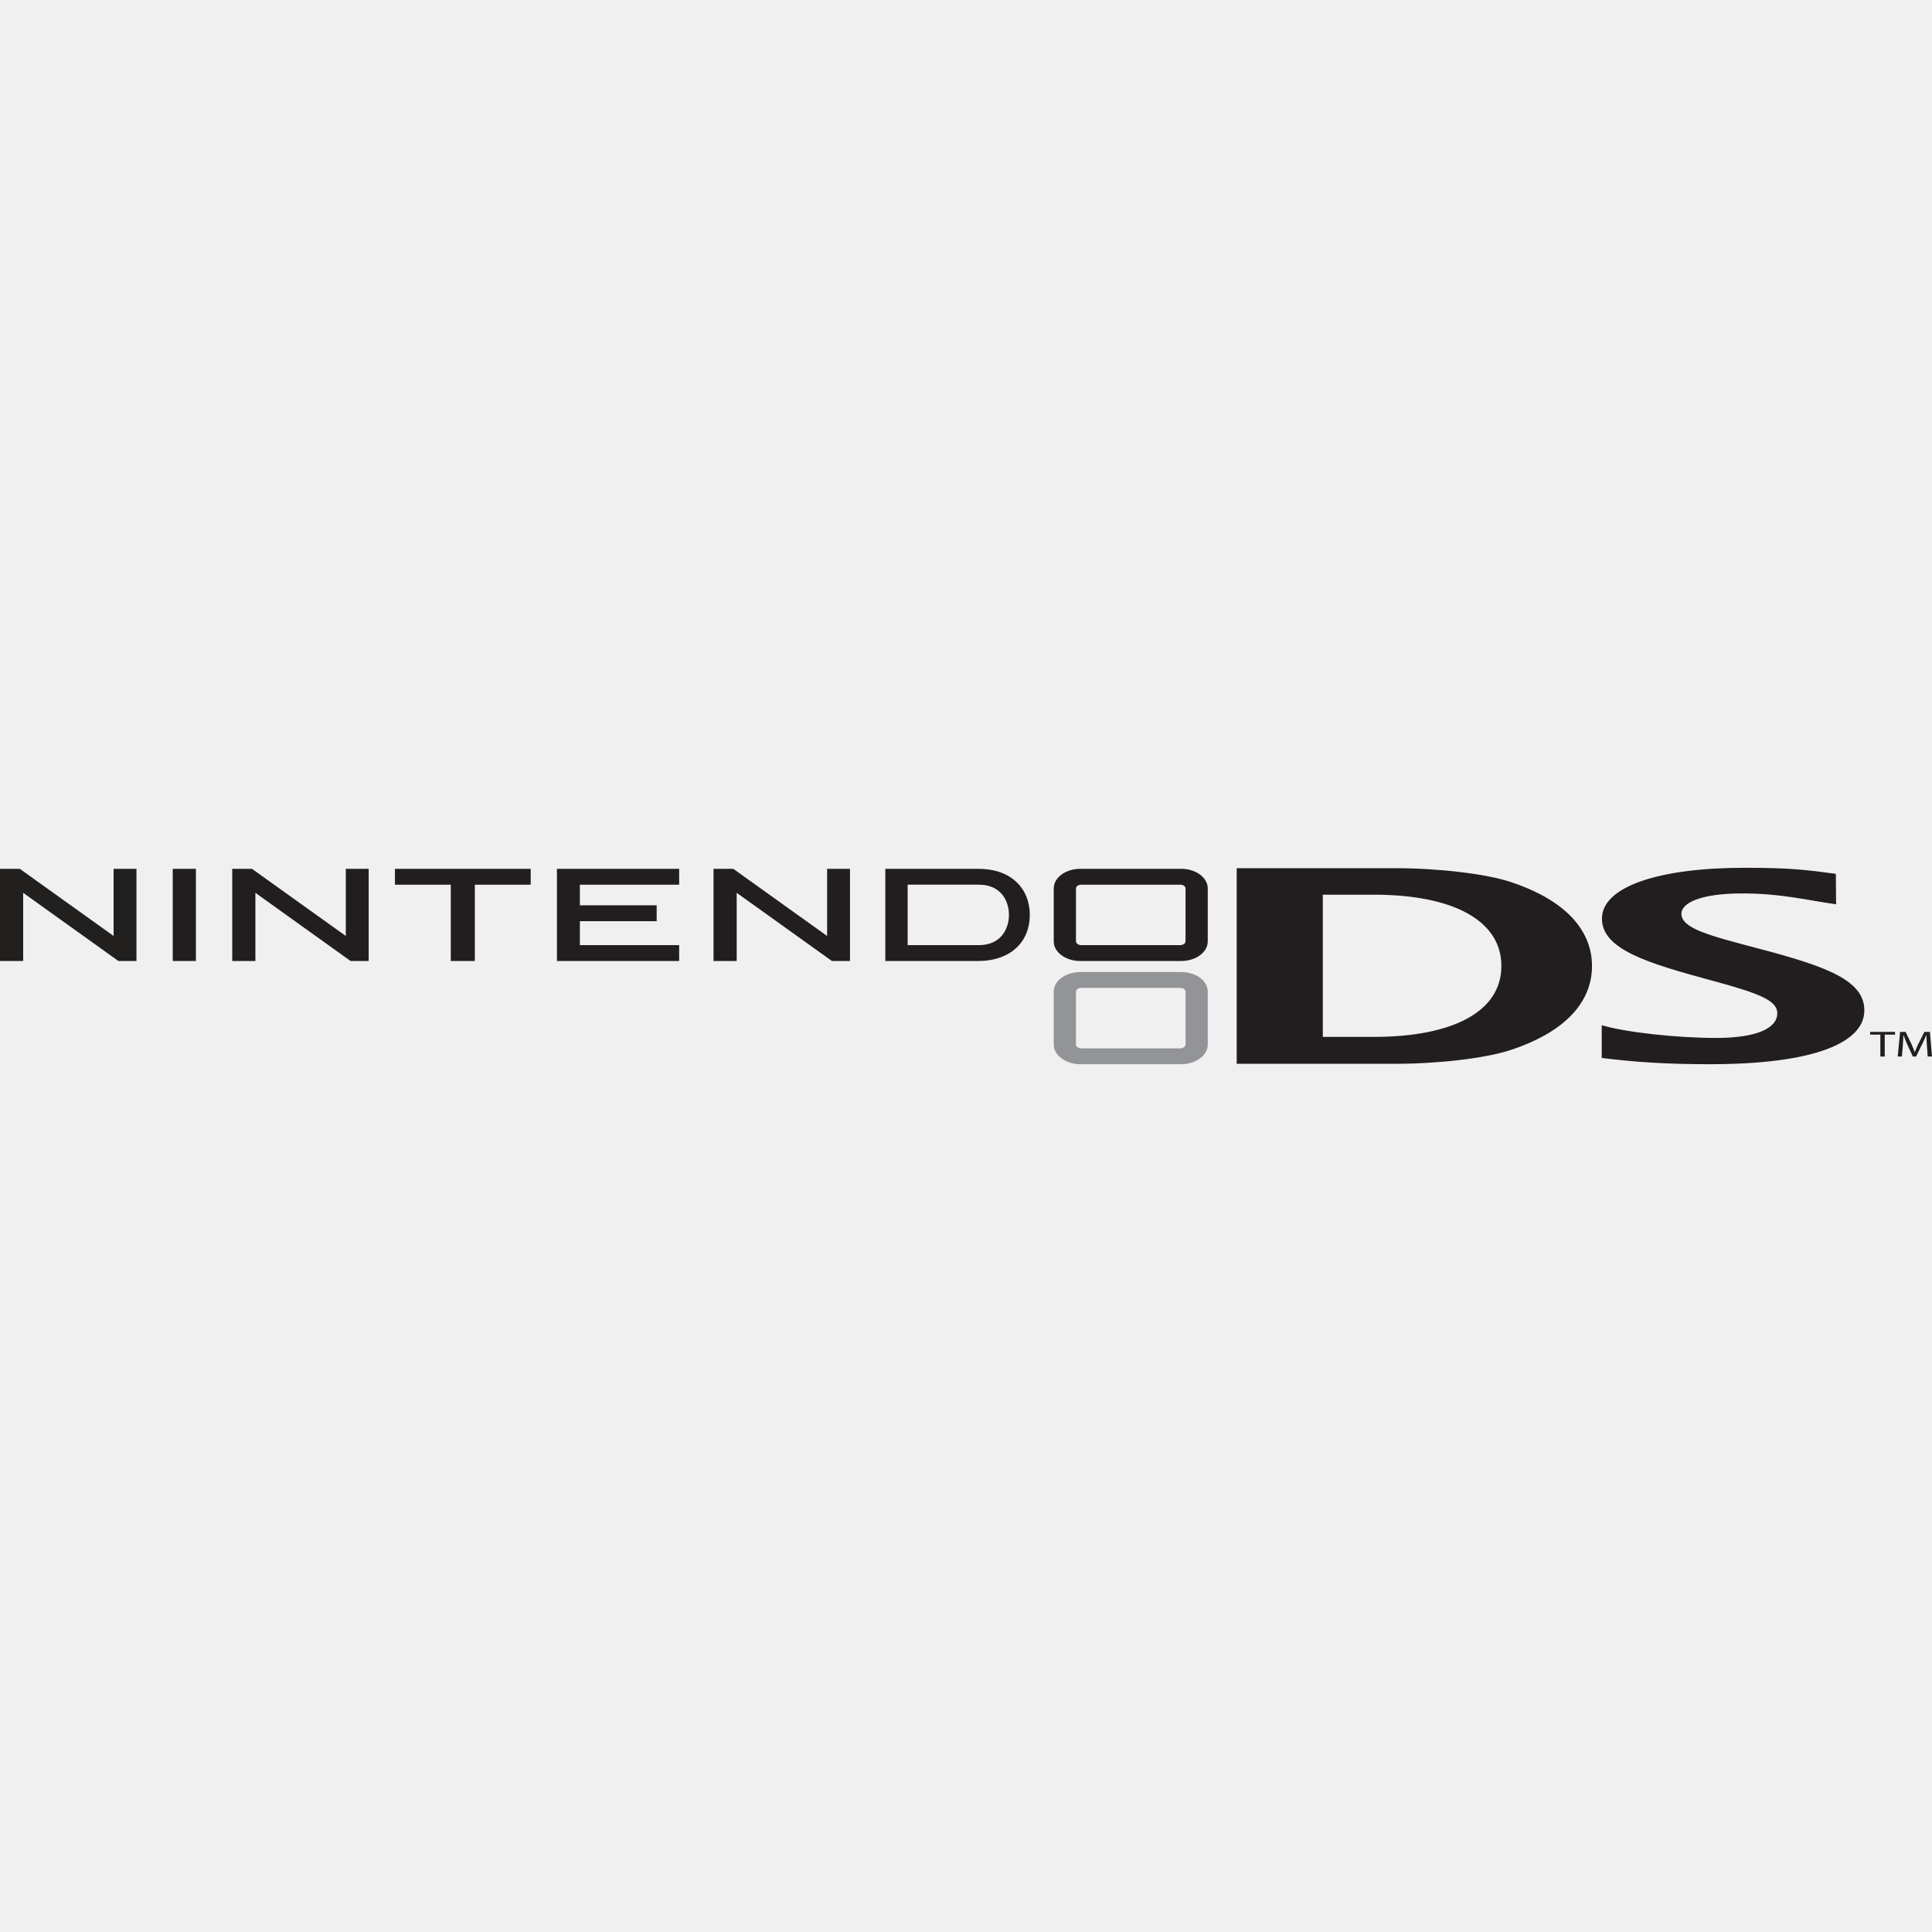
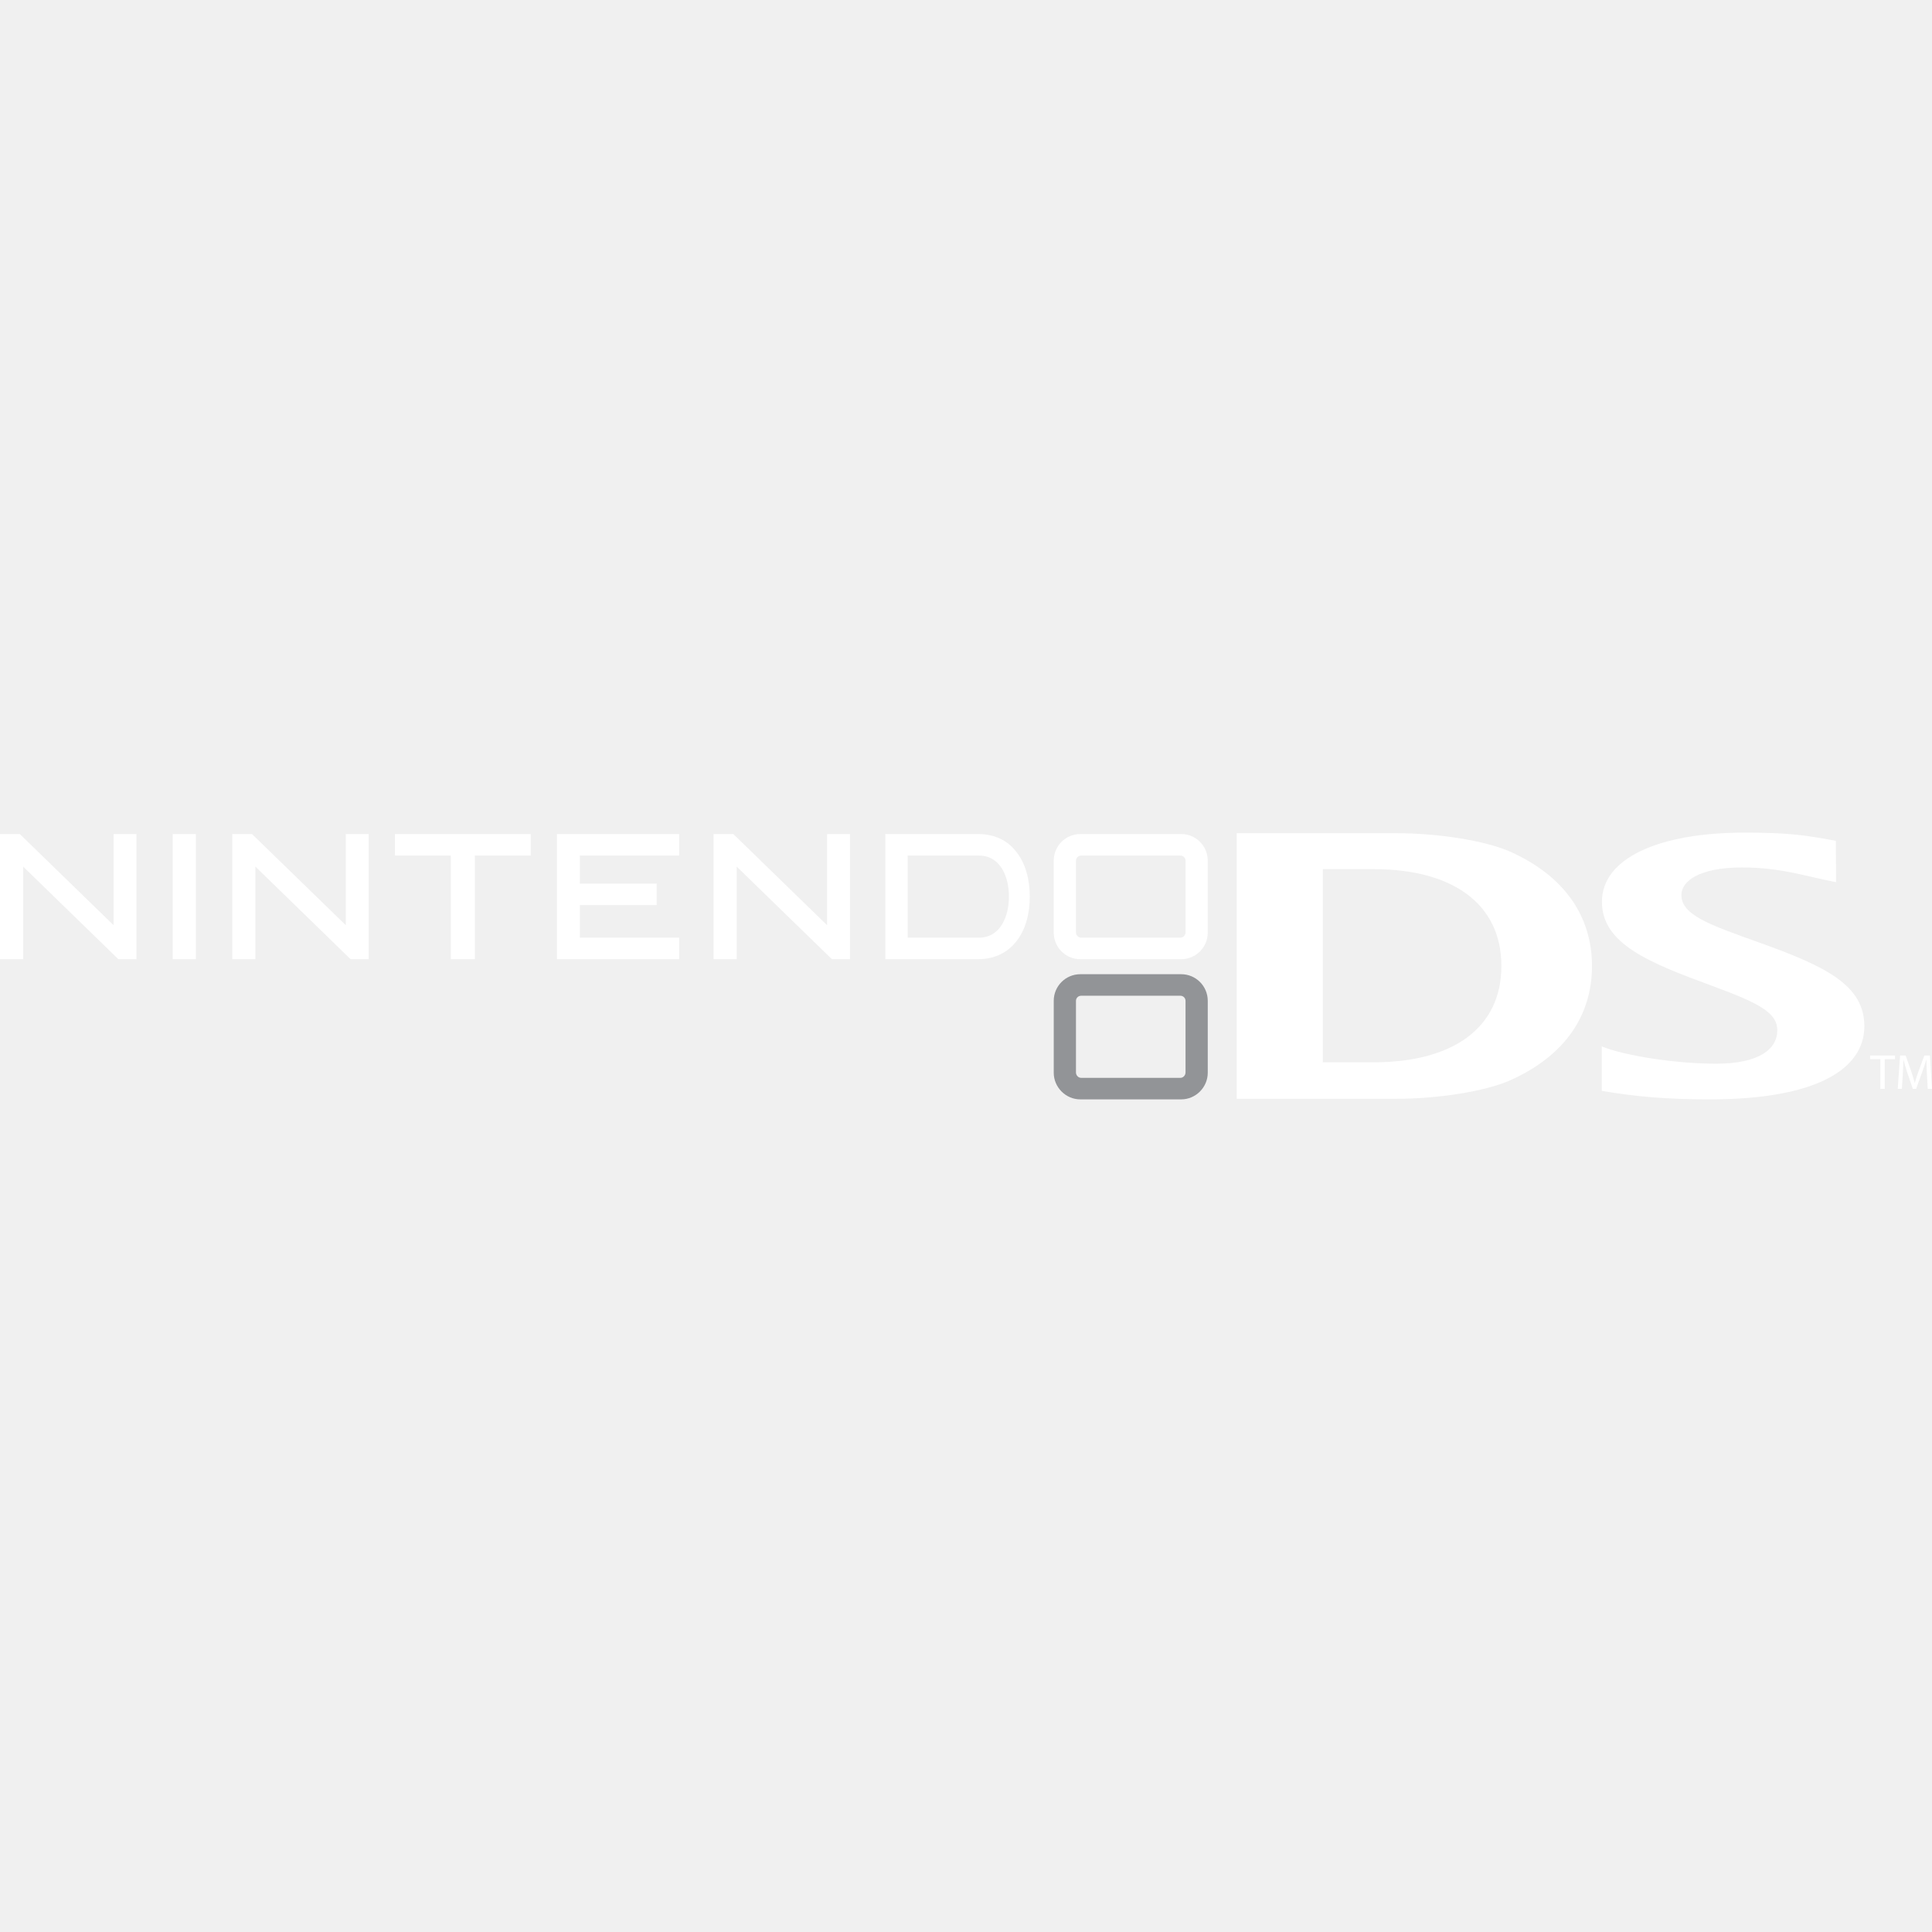
<svg xmlns="http://www.w3.org/2000/svg" width="100" height="100" viewBox="0 0 100 100" version="1.1" id="svg1" xml:space="preserve">
  <defs id="defs1" />
  <g id="layer1">
-     <g id="g1" transform="matrix(0.1,0,0,0.1,-2.1836002e-5,44.91655)">
-       <path d="m 487.39,354.6 c 0,1.079 -0.886,2.05 -1.976,2.05 h -37.796 c -1.101,0 -1.986,-0.971 -1.986,-2.05 v -27.307 c 0,-1.079 0.885,-1.942 1.986,-1.942 h 37.796 c 1.09,0 1.975,0.863 1.975,1.942 z m -1.641,-37.452 h -38.477 c -5.569,0 -10.113,4.533 -10.113,10.145 v 27.414 c 0,5.505 4.544,10.146 10.113,10.146 h 38.477 c 5.58,0 10.113,-4.641 10.113,-10.146 v -27.414 c 0,-5.612 -4.533,-10.145 -10.113,-10.145" style="fill:#929497;fill-rule:nonzero;stroke:none" transform="matrix(1.35802,0,0,1,-48.257,-263.184)" id="path1" />
-       <path d="m 44.363,276.135 v 35.293 h -8.828 v -47.705 h 7.544 l 35.757,34.753 v -34.753 h 8.71 v 47.705 h -6.897 z" style="fill:#221f1f;fill-rule:nonzero;stroke:none" transform="matrix(1.35802,0,0,1,-48.257,-263.184)" id="path2" />
-       <path d="m 132.876,276.135 v 35.293 h -8.829 v -47.705 h 7.534 l 35.756,34.753 v -34.753 h 8.721 v 47.705 h -6.897 z m 183.446,0 v 35.293 h -8.828 v -47.705 h 7.533 l 35.757,34.753 v -34.753 h 8.72 v 47.705 h -6.885 z M 108.57,263.723 h 1.63 v 47.705 h -8.829 v -47.705 z m 127.615,0 h 1.62 v 8.203 H 216.52 v 39.502 h -9.174 v -39.502 h -21.284 v -8.203 z m 56.555,0 h 1.651 v 8.203 h -37.84 v 10.685 h 29.27 v 8.202 h -29.27 v 12.412 h 37.84 v 8.203 H 247.81 v -47.705 z m 115.85,39.502 h -27.11 v -31.3 h 27.112 c 8.483,0 11.494,8.42 11.494,15.65 0,7.124 -3.011,15.65 -11.494,15.65 m 14.485,-32.486 c -3.454,-4.641 -8.56,-7.016 -14.733,-7.016 h -35.379 v 47.705 h 35.38 c 6.173,0 11.278,-2.483 14.732,-7.016 3.238,-4.209 4.954,-10.037 4.954,-16.836 0,-6.8 -1.716,-12.628 -4.954,-16.837 m 64.313,30.544 c 0,0.97 -0.886,1.942 -1.976,1.942 h -37.796 c -1.101,0 -1.986,-0.971 -1.986,-1.942 v -27.414 c 0,-1.08 0.885,-1.943 1.986,-1.943 h 37.796 c 1.09,0 1.975,0.863 1.975,1.943 z m -1.641,-37.56 h -38.477 c -5.569,0 -10.113,4.533 -10.113,10.146 v 27.414 c 0,5.612 4.544,10.145 10.113,10.145 h 38.477 c 5.58,0 10.113,-4.533 10.113,-10.145 v -27.414 c 0,-5.613 -4.533,-10.146 -10.113,-10.146 m 160.274,80.947 c 9.153,3.67 28.483,6.584 43.571,6.584 16.513,0 23.345,-5.613 23.345,-12.736 0,-6.476 -6.346,-10.145 -24.575,-16.837 -24.381,-8.958 -42.265,-16.081 -42.265,-32.163 0,-16.513 21.52,-26.334 54.32,-26.334 17.614,0 23.658,1.079 34.84,3.13 l 0.086,15.757 c -10.987,-2.05 -20.722,-5.612 -35.843,-5.612 -16.21,0 -23.118,5.18 -23.118,10.469 0,7.663 10.641,11.332 29.302,18.024 25.979,9.282 40.43,16.405 40.43,32.055 0,16.19 -18.1,27.846 -58.918,27.846 -16.761,0 -28.32,-1.08 -41.175,-3.238 z M 559.14,277.106 h -19.427 v 73.608 h 19.428 c 29.82,0 48.632,-12.844 48.632,-36.696 0,-23.852 -18.812,-36.912 -48.632,-36.912 m 52.14,80.407 c -9.605,4.318 -27.78,7.124 -43.667,7.124 h -60.72 V 263.399 h 60.72 c 15.887,0 34.062,2.807 43.69,7.124 23.388,10.577 31.007,27.522 31.007,43.495 0,15.974 -7.555,32.918 -31.03,43.495 m 140.933,-7.986 h -3.896 v -1.403 h 9.487 v 1.403 h -3.918 v 11.332 h -1.673 z m 17.755,5.72 c -0.097,-1.727 -0.205,-3.885 -0.205,-5.504 h -0.044 a 75,75 0 0 1 -1.619,4.856 l -2.255,6.26 h -1.252 l -2.094,-6.152 c -0.604,-1.835 -1.1,-3.453 -1.457,-4.964 H 761 a 158,158 0 0 1 -0.238,5.612 l -0.345,5.504 h -1.576 l 0.896,-12.735 h 2.105 l 2.18,6.152 c 0.529,1.619 0.95,3.022 1.295,4.317 h 0.032 c 0.346,-1.295 0.799,-2.698 1.371,-4.317 l 2.277,-6.152 h 2.105 l 0.799,12.735 h -1.63 z" style="fill:#221e1f;fill-rule:nonzero;stroke:none;stroke-width:0.05;stroke-linecap:butt;stroke-linejoin:miter;stroke-miterlimit:4;stroke-dasharray:none" transform="matrix(1.35802,0,0,1,-48.257,-263.184)" id="path3" />
+     <g transform="matrix(0.1358021,0,0,0.1358021,-4.825685,7.355688)" id="g101650">
+       <path d="m 487.389,354.599 c 0,1.079 -0.885,2.051 -1.975,2.051 h -37.797 c -1.101,0 -1.986,-0.971 -1.986,-2.051 v -27.306 c 0,-1.079 0.885,-1.943 1.986,-1.943 h 37.797 c 1.09,0 1.975,0.863 1.975,1.943 z m -1.641,-37.451 h -38.477 c -5.569,0 -10.113,4.533 -10.113,10.145 v 27.414 c 0,5.504 4.544,10.145 10.113,10.145 h 38.477 c 5.58,0 10.113,-4.641 10.113,-10.145 v -27.414 c 0,-5.612 -4.533,-10.145 -10.113,-10.145" style="fill:#929497;fill-rule:nonzero;stroke:none" id="path100608" />
+       <path d="m 44.363,276.135 c 0,0 0,34.753 0,35.293 -0.464,0 -8.354,0 -8.829,0 0,-0.54 0,-47.165 0,-47.705 0.496,0 7.318,0 7.544,0 l 35.757,34.753 c 0,0 0,-34.213 0,-34.753 0.486,0 7.069,0 7.069,0 0,0 1.252,0 1.641,0 0,0.54 0,47.165 0,47.705 -0.475,0 -6.659,0 -6.897,0 L 44.363,276.135" style="fill:#ffffff;fill-rule:nonzero;stroke:none;fill-opacity:1" id="path100618" />
+       <path d="m 132.876,276.135 c 0,0 0,34.753 0,35.293 -0.475,0 -8.343,0 -8.829,0 0,-0.54 0,-47.165 0,-47.705 0.496,0 7.307,0 7.533,0 l 35.757,34.753 c 0,0 0,-34.213 0,-34.753 0.486,0 7.08,0 7.08,0 0,0 1.263,0 1.641,0 0,0.54 0,47.165 0,47.705 -0.486,0 -6.659,0 -6.897,0 l -36.286,-35.293" style="fill:#ffffff;fill-rule:nonzero;stroke:none;stroke-width:0.05;stroke-linecap:butt;stroke-linejoin:miter;stroke-miterlimit:4;stroke-dasharray:none;fill-opacity:1" id="path100622" />
+       <path d="m 316.322,276.135 c 0,0 0,34.753 0,35.293 -0.486,0 -8.343,0 -8.829,0 0,-0.54 0,-47.165 0,-47.705 0.496,0 7.318,0 7.533,0 l 35.757,34.753 c 0,0 0,-34.213 0,-34.753 0.486,0 7.08,0 7.08,0 0,0 1.263,0 1.641,0 0,0.54 0,47.165 0,47.705 -0.486,0 -6.659,0 -6.886,0 l -36.296,-35.293" style="fill:#ffffff;fill-rule:nonzero;stroke:none;stroke-width:0.05;stroke-linecap:butt;stroke-linejoin:miter;stroke-miterlimit:4;stroke-dasharray:none;fill-opacity:1" id="path100626" />
+       <path d="m 108.57,263.723 c 0,0 1.252,0 1.63,0 0,0.54 0,47.165 0,47.705 -0.464,0 -8.354,0 -8.829,0 0,-0.54 0,-47.165 0,-47.705 0.486,0 7.199,0 7.199,0" style="fill:#ffffff;fill-rule:nonzero;stroke:none;stroke-width:0.05;stroke-linecap:butt;stroke-linejoin:miter;stroke-miterlimit:4;stroke-dasharray:none;fill-opacity:1" id="path100630" />
+       <path d="m 236.185,263.723 c 0,0 1.23,0 1.619,0 0,0.432 0,7.771 0,8.203 -0.518,0 -21.284,0 -21.284,0 0,0 0,38.962 0,39.502 -0.475,0 -8.699,0 -9.174,0 0,-0.54 0,-39.502 0,-39.502 0,0 -20.765,0 -21.284,0 0,-0.432 0,-7.771 0,-8.203 0.529,0 50.122,0 50.122,0" style="fill:#ffffff;fill-rule:nonzero;stroke:none;stroke-width:0.05;stroke-linecap:butt;stroke-linejoin:miter;stroke-miterlimit:4;stroke-dasharray:none;fill-opacity:1" id="path100634" />
+       <path d="m 292.74,263.723 c 0,0 1.274,0 1.651,0 0,0.432 0,7.771 0,8.203 -0.507,0 -37.84,0 -37.84,0 v 10.685 c 0,0 28.774,0 29.27,0 0,0.54 0,7.663 0,8.203 -0.496,0 -29.27,0 -29.27,0 v 12.412 c 0,0 37.333,0 37.84,0 0,0.432 0,7.663 0,8.203 -0.507,0 -46.075,0 -46.582,0 0,-0.54 0,-47.165 0,-47.705 0.507,0 44.931,0 44.931,0" style="fill:#ffffff;fill-rule:nonzero;stroke:none;stroke-width:0.05;stroke-linecap:butt;stroke-linejoin:miter;stroke-miterlimit:4;stroke-dasharray:none;fill-opacity:1" id="path100638" />
+       <path d="m 408.591,303.225 h -27.112 v -31.299 h 27.112 c 8.483,0 11.494,8.418 11.494,15.65 0,7.123 -3.011,15.65 -11.494,15.65 z m 14.484,-32.487 c -3.454,-4.641 -8.559,-7.015 -14.732,-7.015 0,0 -34.861,0 -35.379,0 0,0.54 0,47.165 0,47.705 0.518,0 35.379,0 35.379,0 6.174,0 11.279,-2.482 14.732,-7.015 3.238,-4.209 4.954,-10.037 4.954,-16.837 0,-6.799 -1.716,-12.628 -4.954,-16.837" style="fill:#ffffff;fill-rule:nonzero;stroke:none;stroke-width:0.05;stroke-linecap:butt;stroke-linejoin:miter;stroke-miterlimit:4;stroke-dasharray:none;fill-opacity:1" id="path100642" />
+       <path d="m 487.389,301.283 c 0,0.971 -0.885,1.943 -1.975,1.943 h -37.797 c -1.101,0 -1.986,-0.971 -1.986,-1.943 v -27.414 c 0,-1.079 0.885,-1.943 1.986,-1.943 h 37.797 c 1.09,0 1.975,0.863 1.975,1.943 z m -1.641,-37.559 h -38.477 c -5.569,0 -10.113,4.533 -10.113,10.145 v 27.414 c 0,5.612 4.544,10.145 10.113,10.145 h 38.477 c 5.58,0 10.113,-4.533 10.113,-10.145 v -27.414 c 0,-5.612 -4.533,-10.145 -10.113,-10.145" style="fill:#ffffff;fill-rule:nonzero;stroke:none;stroke-width:0.05;stroke-linecap:butt;stroke-linejoin:miter;stroke-miterlimit:4;stroke-dasharray:none;fill-opacity:1" id="path100646" />
+       <path d="m 646.023,344.67 c 9.152,3.67 28.482,6.584 43.571,6.584 16.513,0 23.345,-5.612 23.345,-12.736 0,-6.476 -6.346,-10.145 -24.575,-16.837 -24.381,-8.958 -42.265,-16.081 -42.265,-32.163 0,-16.513 21.521,-26.335 54.321,-26.335 17.614,0 23.658,1.079 34.839,3.13 l 0.086,15.758 c -10.987,-2.051 -20.722,-5.612 -35.843,-5.612 -16.211,0 -23.118,5.181 -23.118,10.469 0,7.663 10.642,11.333 29.303,18.024 25.978,9.282 40.43,16.405 40.43,32.055 0,16.189 -18.1,27.846 -58.918,27.846 -16.761,0 -28.321,-1.079 -41.175,-3.238 v -16.945" style="fill:#ffffff;fill-rule:nonzero;stroke:none;stroke-width:0.05;stroke-linecap:butt;stroke-linejoin:miter;stroke-miterlimit:4;stroke-dasharray:none;fill-opacity:1" id="path100656" />
+       <path d="m 559.141,277.106 h -19.427 v 73.608 h 19.427 c 29.821,0 48.633,-12.844 48.633,-36.696 0,-23.852 -18.812,-36.912 -48.633,-36.912 z m 52.14,80.407 c -9.606,4.317 -27.781,7.123 -43.668,7.123 H 506.892 V 263.399 h 60.721 c 15.887,0 34.062,2.806 43.69,7.123 23.388,10.577 31.008,27.522 31.008,43.495 0,15.973 -7.555,32.918 -31.03,43.495" style="fill:#ffffff;fill-rule:nonzero;stroke:none;stroke-width:0.05;stroke-linecap:butt;stroke-linejoin:miter;stroke-miterlimit:4;stroke-dasharray:none;fill-opacity:1" id="path100660" />
+       <path d="m 752.214,349.527 h -3.896 v -1.403 h 9.487 v 1.403 h -3.918 v 11.333 h -1.673 v -11.333" style="fill:#ffffff;fill-rule:nonzero;stroke:none;stroke-width:0.05;stroke-linecap:butt;stroke-linejoin:miter;stroke-miterlimit:4;stroke-dasharray:none;fill-opacity:1" id="path100678" />
+       <path d="m 769.969,355.247 c -0.097,-1.727 -0.205,-3.885 -0.205,-5.504 h -0.043 c -0.453,1.511 -0.971,3.13 -1.619,4.857 l -2.256,6.26 h -1.252 l -2.094,-6.152 c -0.604,-1.835 -1.101,-3.454 -1.457,-4.965 h -0.043 c -0.032,1.619 -0.13,3.777 -0.237,5.612 l -0.345,5.504 h -1.576 l 0.896,-12.736 h 2.105 l 2.18,6.152 c 0.529,1.619 0.95,3.022 1.295,4.317 h 0.032 c 0.345,-1.295 0.799,-2.698 1.371,-4.317 l 2.277,-6.152 h 2.105 l 0.799,12.736 h -1.63 l -0.302,-5.612" style="fill:#ffffff;fill-rule:nonzero;stroke:none;stroke-width:0.05;stroke-linecap:butt;stroke-linejoin:miter;stroke-miterlimit:4;stroke-dasharray:none;fill-opacity:1" id="path100682" />
    </g>
  </g>
</svg>
